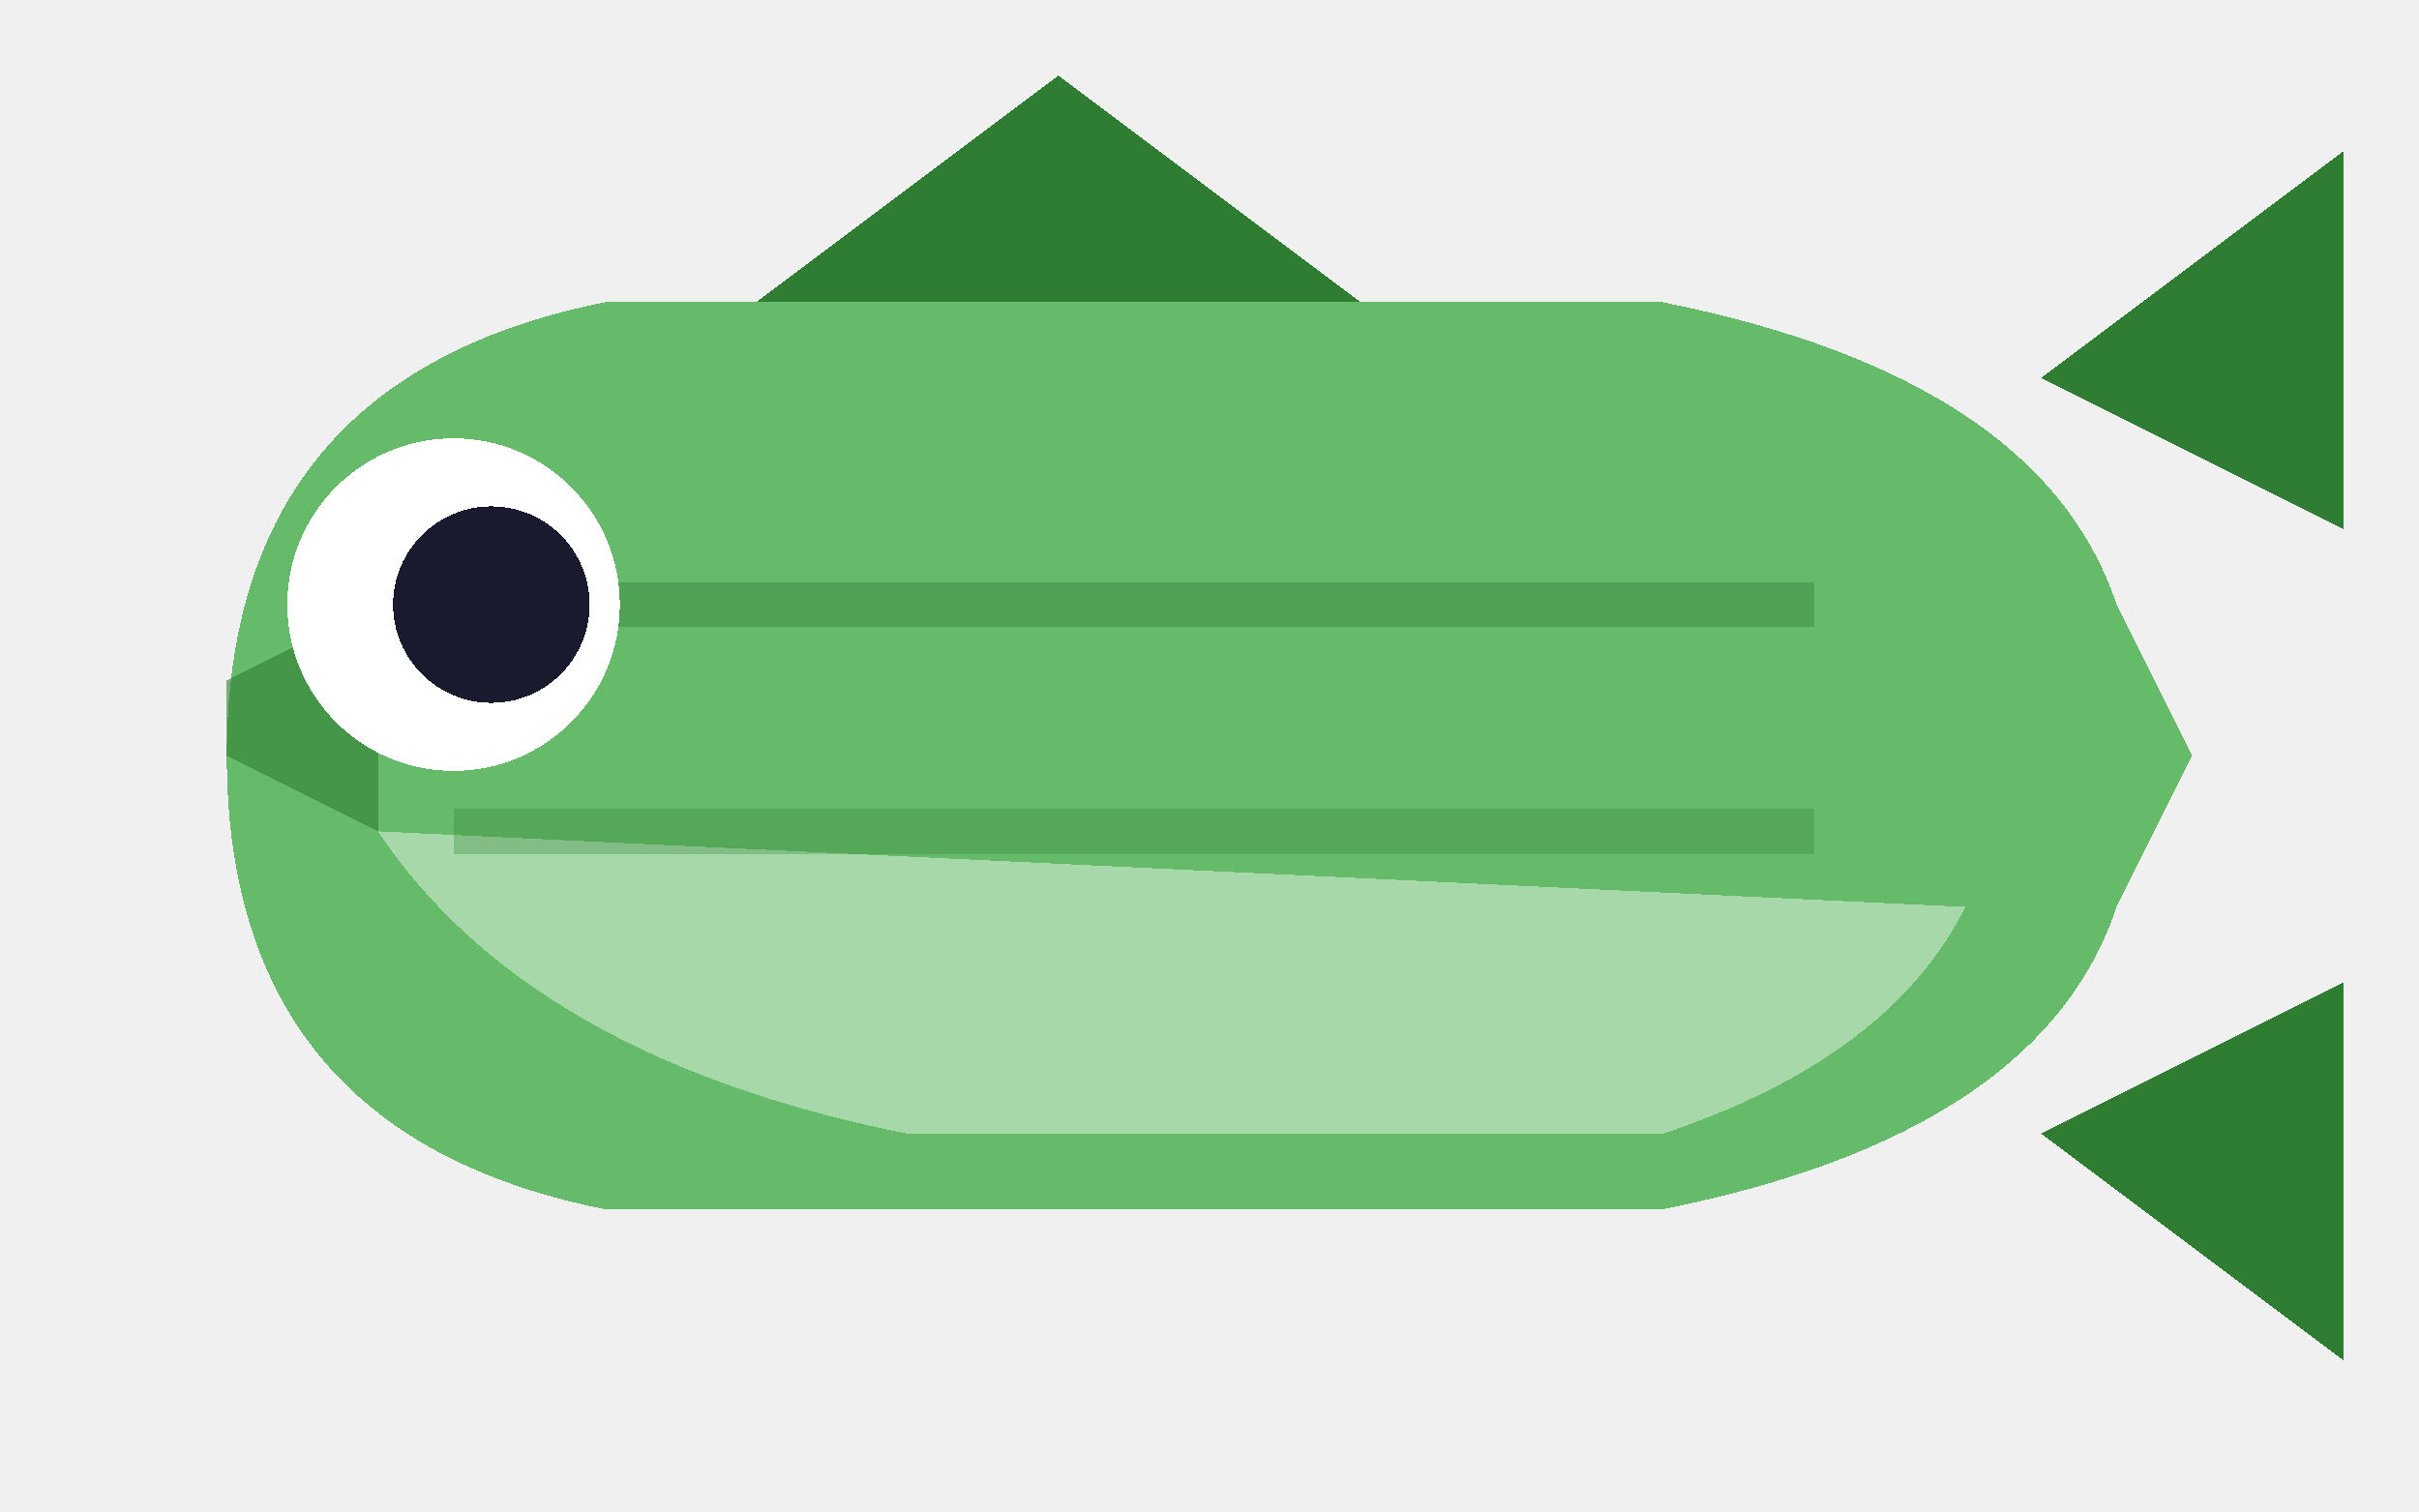
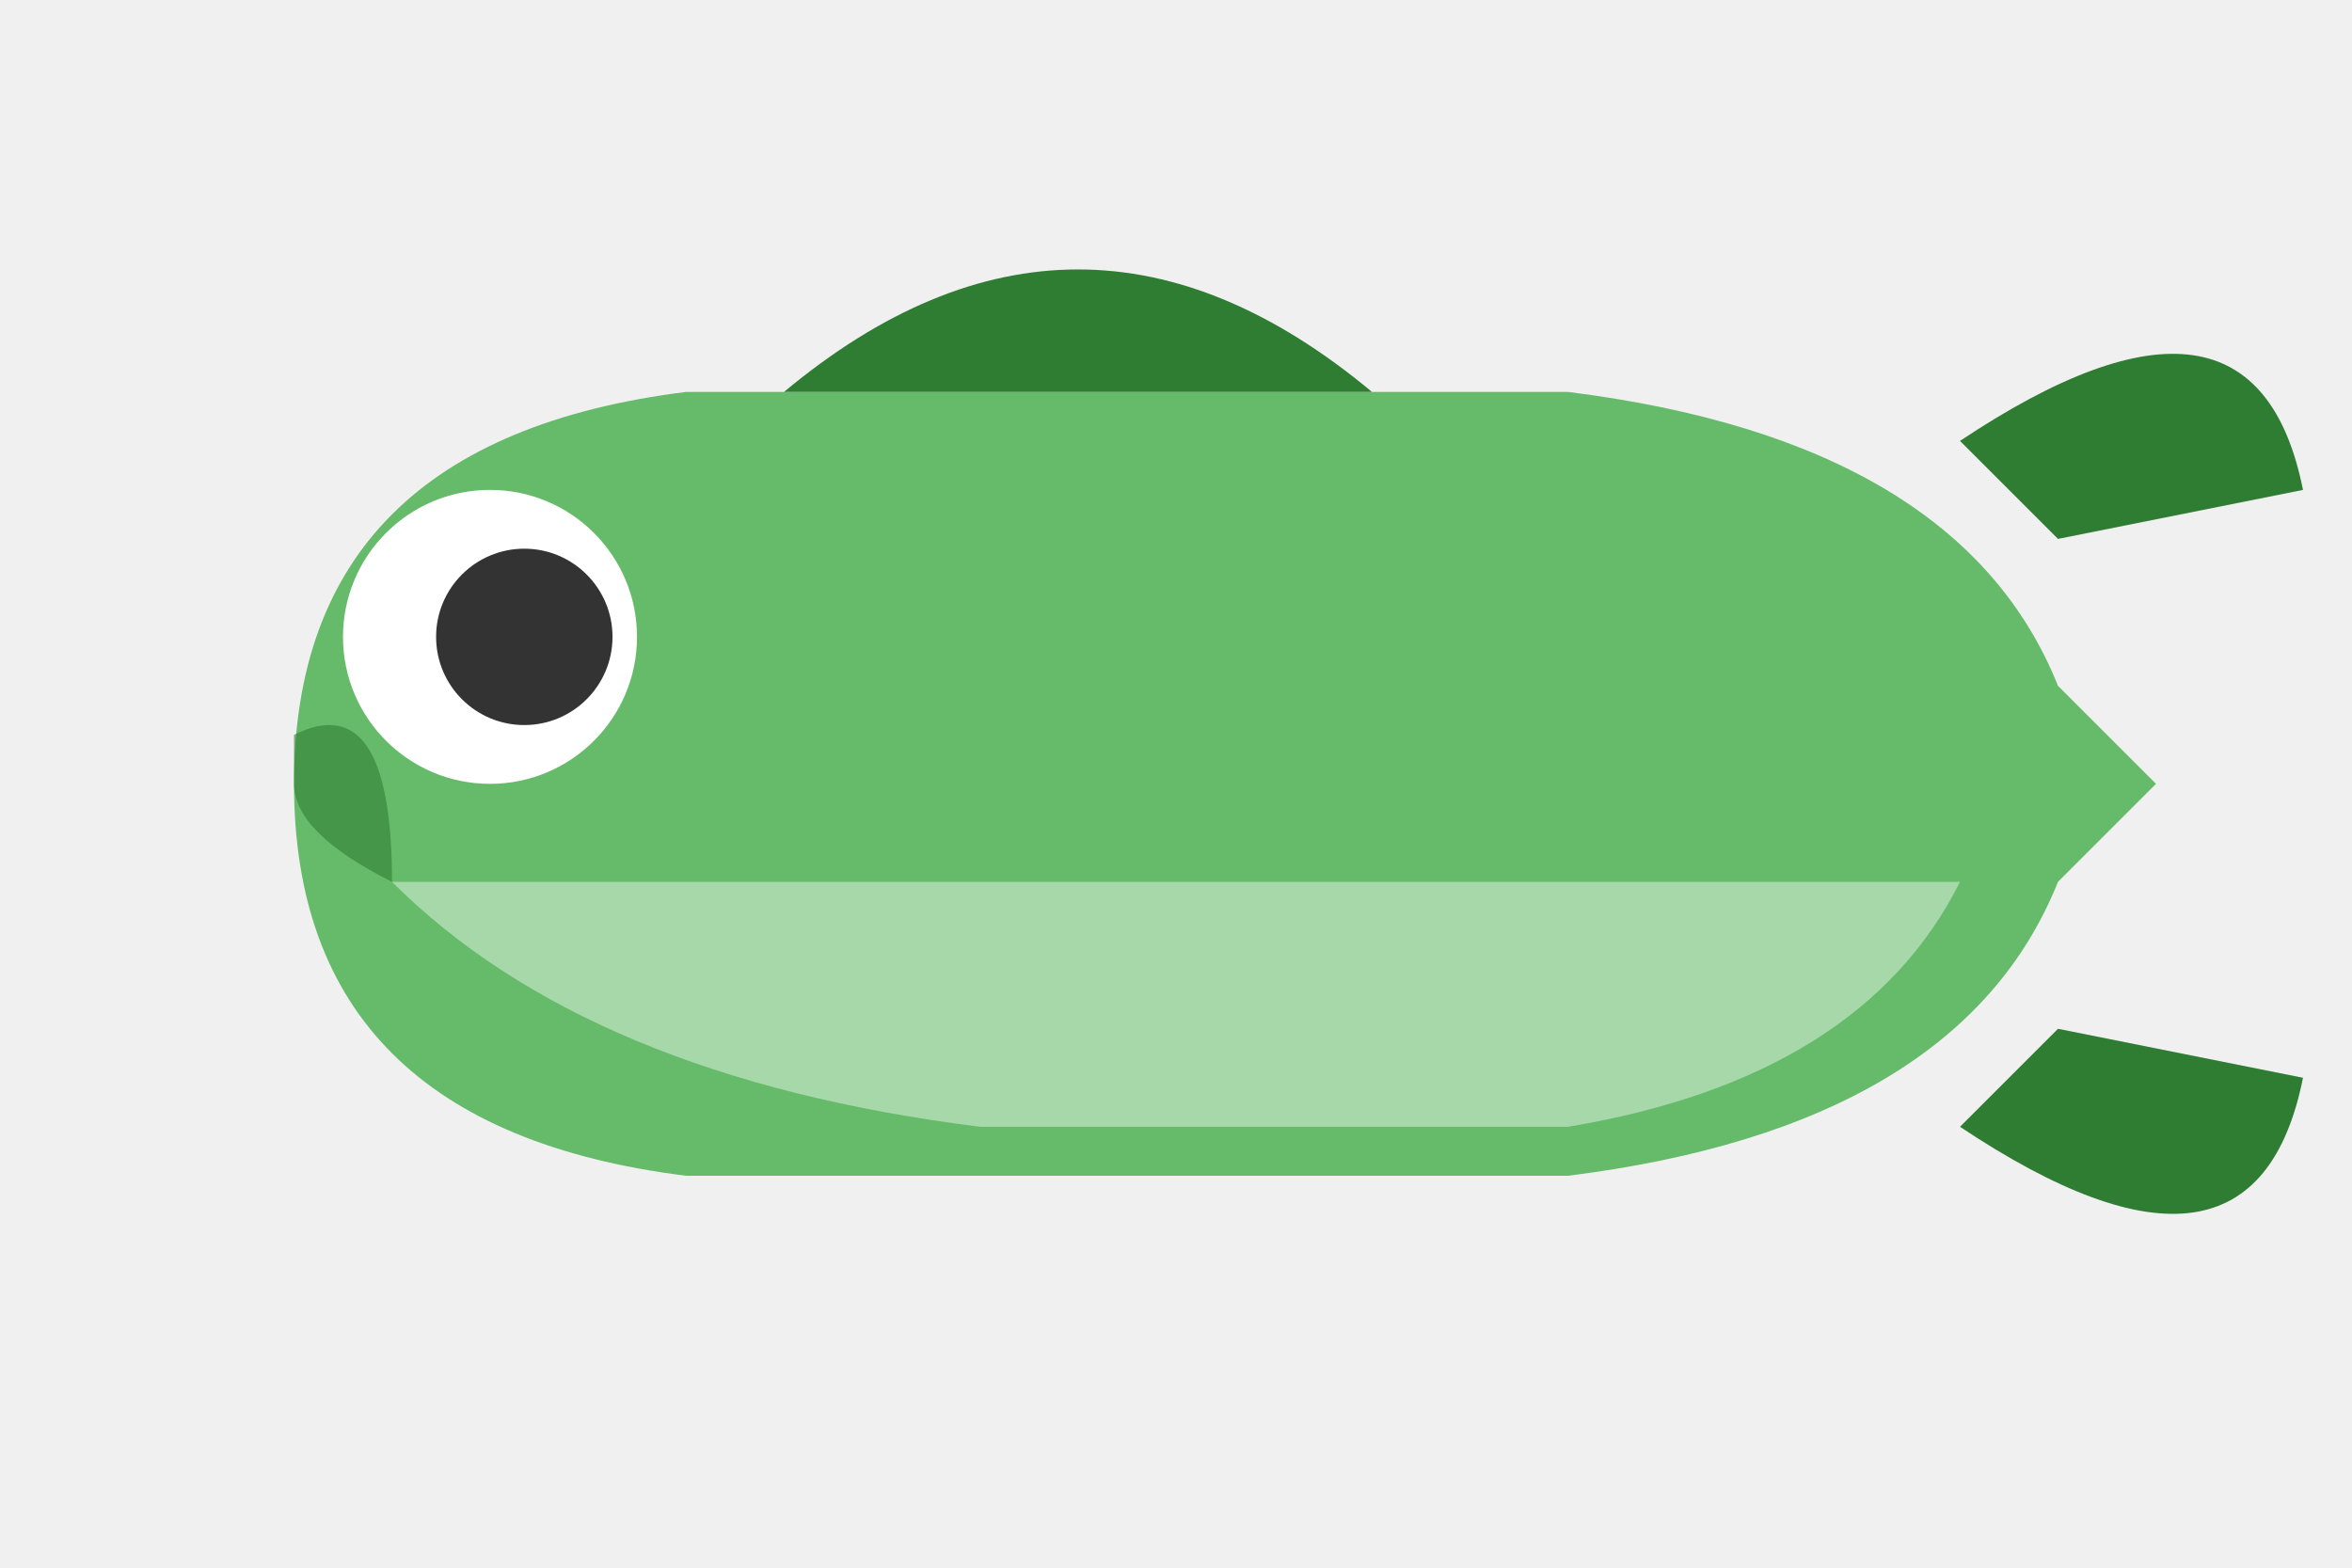
- <svg xmlns="http://www.w3.org/2000/svg" viewBox="0 0 32 20" width="64" height="40" shape-rendering="crispEdges">
-   <path d="M3,10 Q3,5 8,4 L22,4 Q27,5 28,8 L29,10 L28,12 Q27,15 22,16 L8,16 Q3,15 3,10 Z" fill="#66BB6A" />
-   <path d="M5,11 Q7,14 12,15 L22,15 Q25,14 26,12 Z" fill="#E8F5E9" opacity="0.5" />
-   <path d="M27,5 L31,2 L31,7 Z" fill="#2E7D32" />
-   <path d="M27,15 L31,18 L31,13 Z" fill="#2E7D32" />
-   <path d="M10,4 L14,1 L18,4 Z" fill="#2E7D32" />
-   <line x1="6" y1="8" x2="24" y2="8" stroke="#2E7D32" stroke-width="0.6" opacity="0.4" />
-   <line x1="6" y1="11" x2="24" y2="11" stroke="#2E7D32" stroke-width="0.6" opacity="0.3" />
-   <path d="M3,9 L5,8 L5,11 L3,10 Z" fill="#2E7D32" opacity="0.6" />
-   <circle cx="6" cy="8" r="2.2" fill="white" />
-   <circle cx="6.5" cy="8" r="1.3" fill="#1a1a2e" />
+ <svg xmlns="http://www.w3.org/2000/svg" viewBox="0 0 48 32" width="48" height="32">
+   <path d="M6,16 Q6,9 14,8 L32,8 Q40,9 42,14 L44,16 L42,18 Q40,23 32,24 L14,24 Q6,23 6,16 Z" fill="#66BB6A" />
+   <path d="M8,18 Q12,22 20,23 L32,23 Q38,22 40,18 Z" fill="#E8F5E9" opacity="0.5" />
+   <path d="M40,9 Q46,5 47,10 L42,11 Z" fill="#2E7D32" />
+   <path d="M40,23 Q46,27 47,22 L42,21 Z" fill="#2E7D32" />
+   <path d="M16,8 Q22,3 28,8 Z" fill="#2E7D32" />
+   <path d="M6,15 Q8,14 8,18 Q6,17 6,16 Z" fill="#2E7D32" opacity="0.6" />
+   <circle cx="10" cy="13" r="3" fill="white" />
+   <circle cx="10.7" cy="13" r="1.8" fill="#333" />
</svg>
